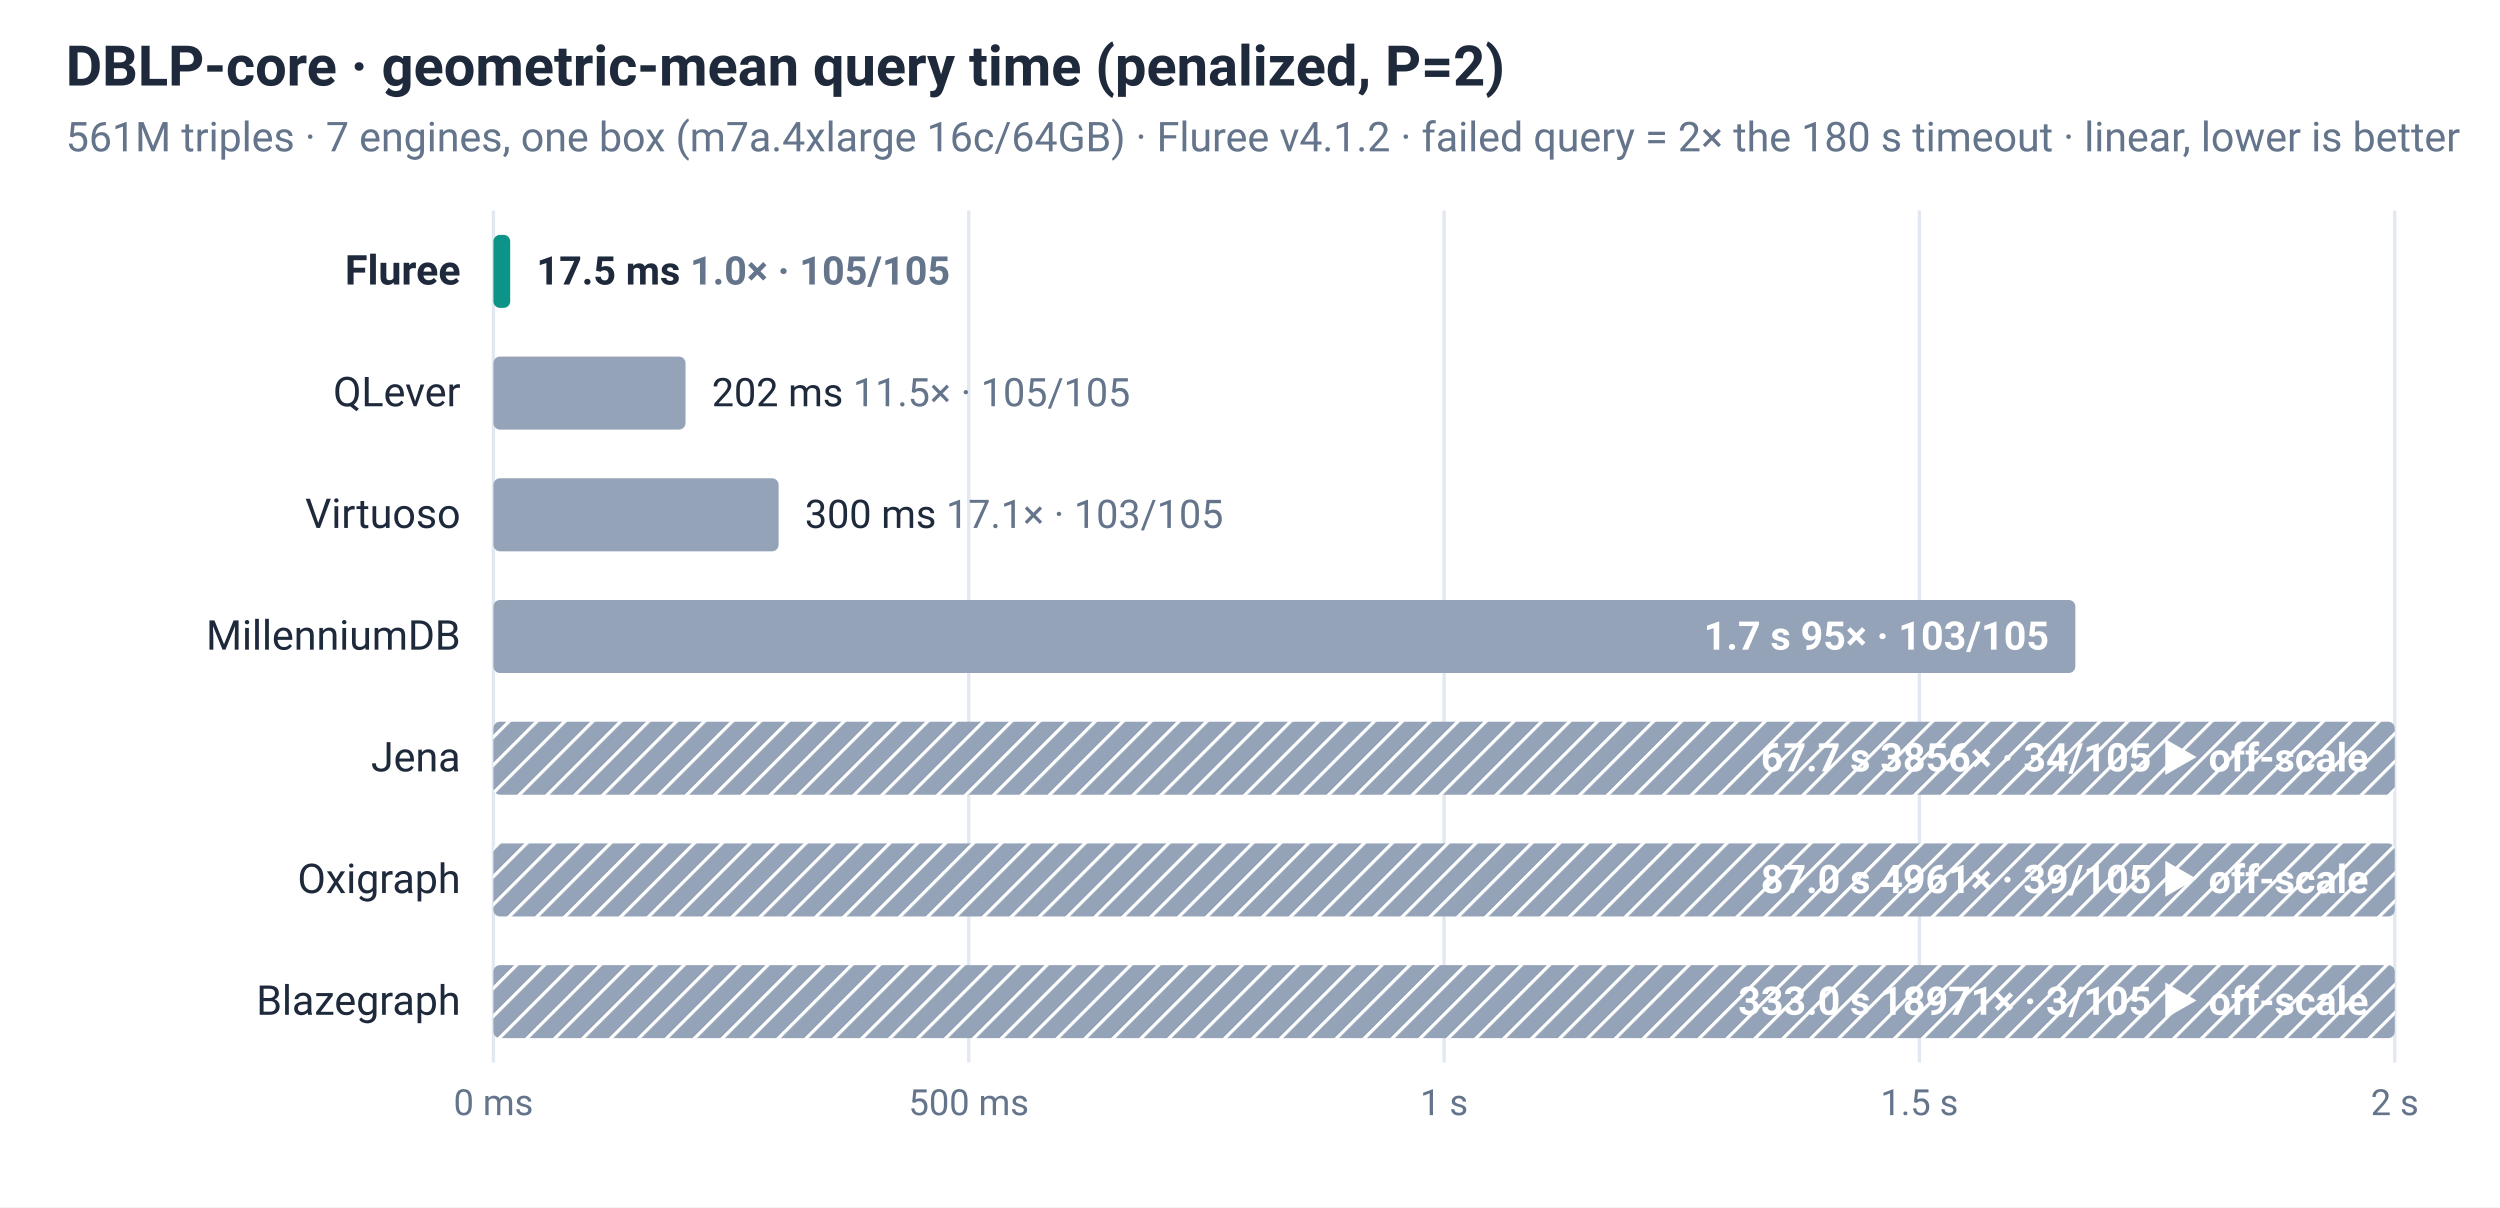
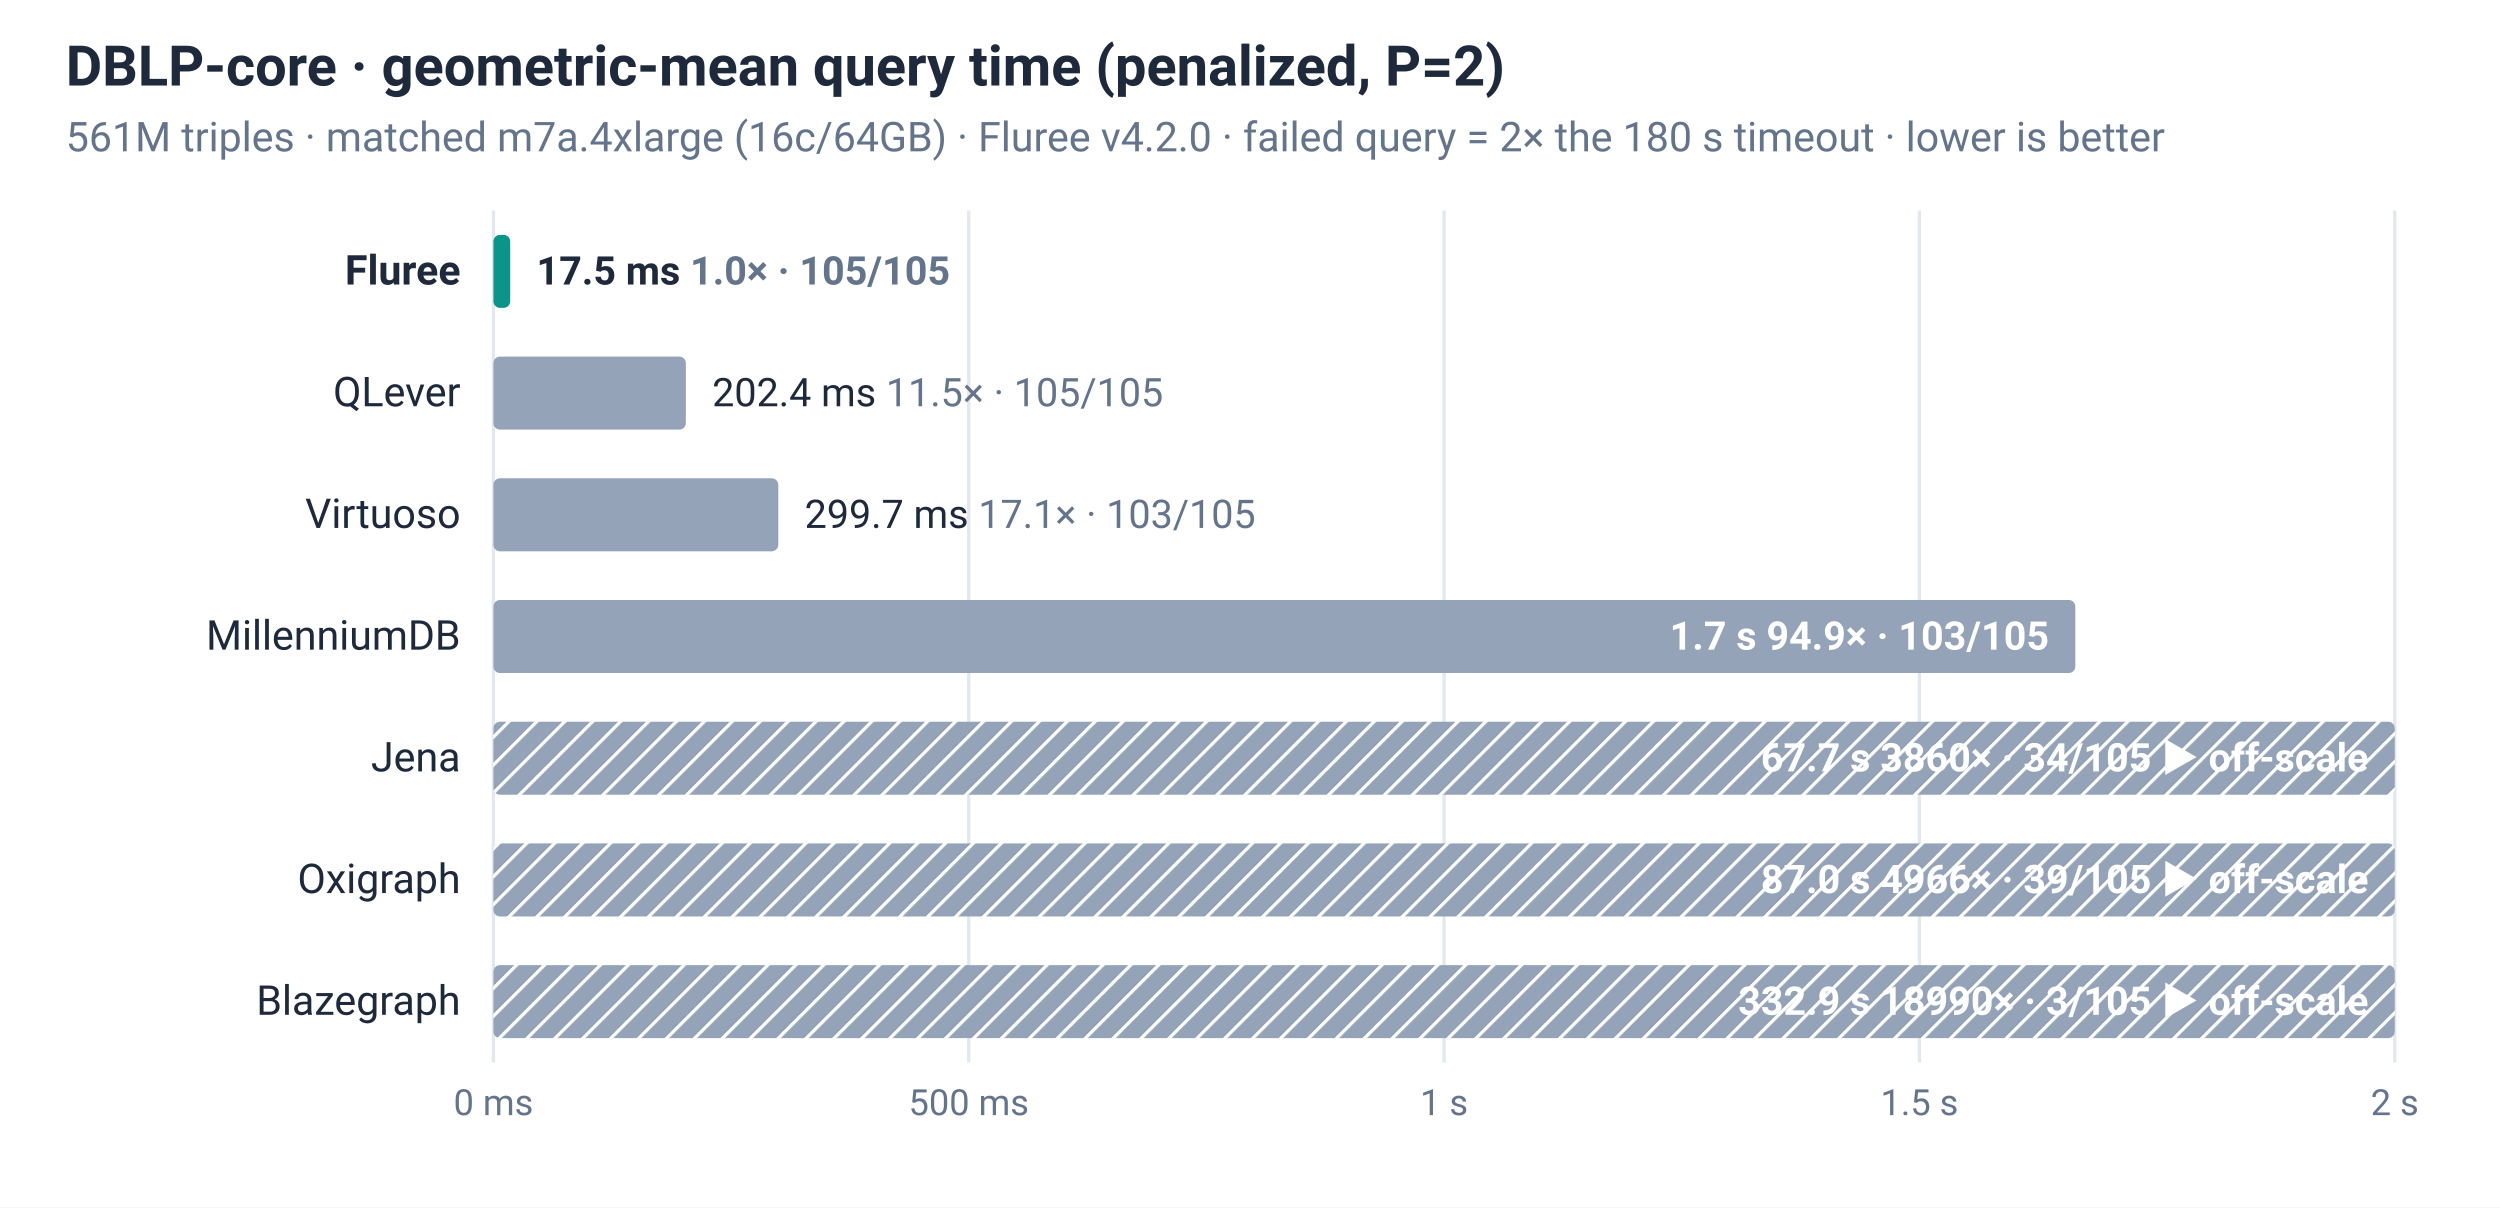
<svg xmlns="http://www.w3.org/2000/svg" width="760" height="367" viewBox="0 0 760 367" font-family="-apple-system,Segoe UI,Roboto,Helvetica,Arial,sans-serif">
  <defs>
    <pattern id="offscale" width="6" height="6" patternTransform="rotate(45)" patternUnits="userSpaceOnUse">
      <rect width="6" height="6" fill="#94a3b8" />
      <line x1="0" y1="0" x2="0" y2="6" stroke="white" stroke-width="2" />
    </pattern>
  </defs>
  <rect width="760" height="367" fill="white" />
  <text x="20" y="26" font-size="17" font-weight="700" fill="#1e293b">DBLP-core · geometric-mean query time (penalized, P=2)</text>
-   <text x="20" y="46" font-size="12.5" fill="#64748b">561M triples · 7 engines, one box (m7a.4xlarge 16c/64GB) · Fluree v4.1.2 · failed query = 2× the 180 s timeout · linear, lower is better</text>
+   <text x="20" y="46" font-size="12.5" fill="#64748b">561M triples · matched m7a.4xlarge (16c/64GB) · Fluree v4.2.0 · failed query = 2× the 180 s timeout · lower is better</text>
  <line x1="150.0" y1="64" x2="150.0" y2="323" stroke="#e2e8f0" stroke-width="1" />
  <text x="150.0" y="339" font-size="11" fill="#64748b" text-anchor="middle">0 ms</text>
  <line x1="294.5" y1="64" x2="294.5" y2="323" stroke="#e2e8f0" stroke-width="1" />
  <text x="294.5" y="339" font-size="11" fill="#64748b" text-anchor="middle">500 ms</text>
  <line x1="439.0" y1="64" x2="439.0" y2="323" stroke="#e2e8f0" stroke-width="1" />
  <text x="439.0" y="339" font-size="11" fill="#64748b" text-anchor="middle">1 s</text>
  <line x1="583.5" y1="64" x2="583.5" y2="323" stroke="#e2e8f0" stroke-width="1" />
  <text x="583.5" y="339" font-size="11" fill="#64748b" text-anchor="middle">1.5 s</text>
  <line x1="728.0" y1="64" x2="728.0" y2="323" stroke="#e2e8f0" stroke-width="1" />
  <text x="728.0" y="339" font-size="11" fill="#64748b" text-anchor="middle">2 s</text>
  <text x="140" y="86.5" font-size="12.5" font-weight="700" fill="#1e293b" text-anchor="end">Fluree</text>
  <rect x="150" y="71.4" width="5.1" height="22.2" rx="2" fill="#0d9488" />
  <text x="163.1" y="86.5" font-size="12" font-weight="700" fill="#1e293b">17.5 ms  <tspan fill="#64748b">1.0× · 105/105</tspan>
  </text>
  <text x="140" y="123.5" font-size="12.5" font-weight="400" fill="#1e293b" text-anchor="end">QLever</text>
-   <rect x="150" y="108.4" width="58.4" height="22.2" rx="2" fill="#94a3b8" />
-   <text x="216.4" y="123.5" font-size="12" font-weight="400" fill="#1e293b">202 ms  <tspan fill="#64748b">11.5× · 105/105</tspan>
+   <rect x="150" y="108.4" width="58.5" height="22.2" rx="2" fill="#94a3b8" />
+   <text x="216.5" y="123.5" font-size="12" font-weight="400" fill="#1e293b">202.4 ms  <tspan fill="#64748b">11.5× · 105/105</tspan>
  </text>
  <text x="140" y="160.5" font-size="12.5" font-weight="400" fill="#1e293b" text-anchor="end">Virtuoso</text>
-   <rect x="150" y="145.4" width="86.7" height="22.2" rx="2" fill="#94a3b8" />
-   <text x="244.7" y="160.5" font-size="12" font-weight="400" fill="#1e293b">300 ms  <tspan fill="#64748b">17.1× · 103/105</tspan>
+   <rect x="150" y="145.4" width="86.6" height="22.2" rx="2" fill="#94a3b8" />
+   <text x="244.6" y="160.5" font-size="12" font-weight="400" fill="#1e293b">299.7 ms  <tspan fill="#64748b">17.1× · 103/105</tspan>
  </text>
  <text x="140" y="197.5" font-size="12.5" font-weight="400" fill="#1e293b" text-anchor="end">MillenniumDB</text>
  <rect x="150" y="182.4" width="480.9" height="22.2" rx="2" fill="#94a3b8" />
-   <text x="622.9" y="197.5" font-size="12" font-weight="700" fill="white" text-anchor="end">1.7 s   95× · 103/105</text>
+   <text x="622.9" y="197.5" font-size="12" font-weight="700" fill="white" text-anchor="end">1.7 s   94.9× · 103/105</text>
  <text x="140" y="234.5" font-size="12.5" font-weight="400" fill="#1e293b" text-anchor="end">Jena</text>
  <rect x="150" y="219.4" width="578.0" height="22.2" rx="2" fill="url(#offscale)" />
-   <text x="720.0" y="234.5" font-size="12" font-weight="700" fill="white" text-anchor="end">67.7 s   3856× · 34/105  ▶ off-scale</text>
+   <text x="720.0" y="234.5" font-size="12" font-weight="700" fill="white" text-anchor="end">67.7 s   3860× · 34/105  ▶ off-scale</text>
  <text x="140" y="271.5" font-size="12.5" font-weight="400" fill="#1e293b" text-anchor="end">Oxigraph</text>
  <rect x="150" y="256.4" width="578.0" height="22.2" rx="2" fill="url(#offscale)" />
-   <text x="720.0" y="271.5" font-size="12" font-weight="700" fill="white" text-anchor="end">87.0 s   4961× · 39/105  ▶ off-scale</text>
+   <text x="720.0" y="271.5" font-size="12" font-weight="700" fill="white" text-anchor="end">87.0 s   4966× · 39/105  ▶ off-scale</text>
  <text x="140" y="308.5" font-size="12.5" font-weight="400" fill="#1e293b" text-anchor="end">Blazegraph</text>
  <rect x="150" y="293.4" width="578.0" height="22.2" rx="2" fill="url(#offscale)" />
-   <text x="720.0" y="308.5" font-size="12" font-weight="700" fill="white" text-anchor="end">333.0 s   18971× · 3/105  ▶ off-scale</text>
+   <text x="720.0" y="308.5" font-size="12" font-weight="700" fill="white" text-anchor="end">332.9 s   18990× · 3/105  ▶ off-scale</text>
</svg>
